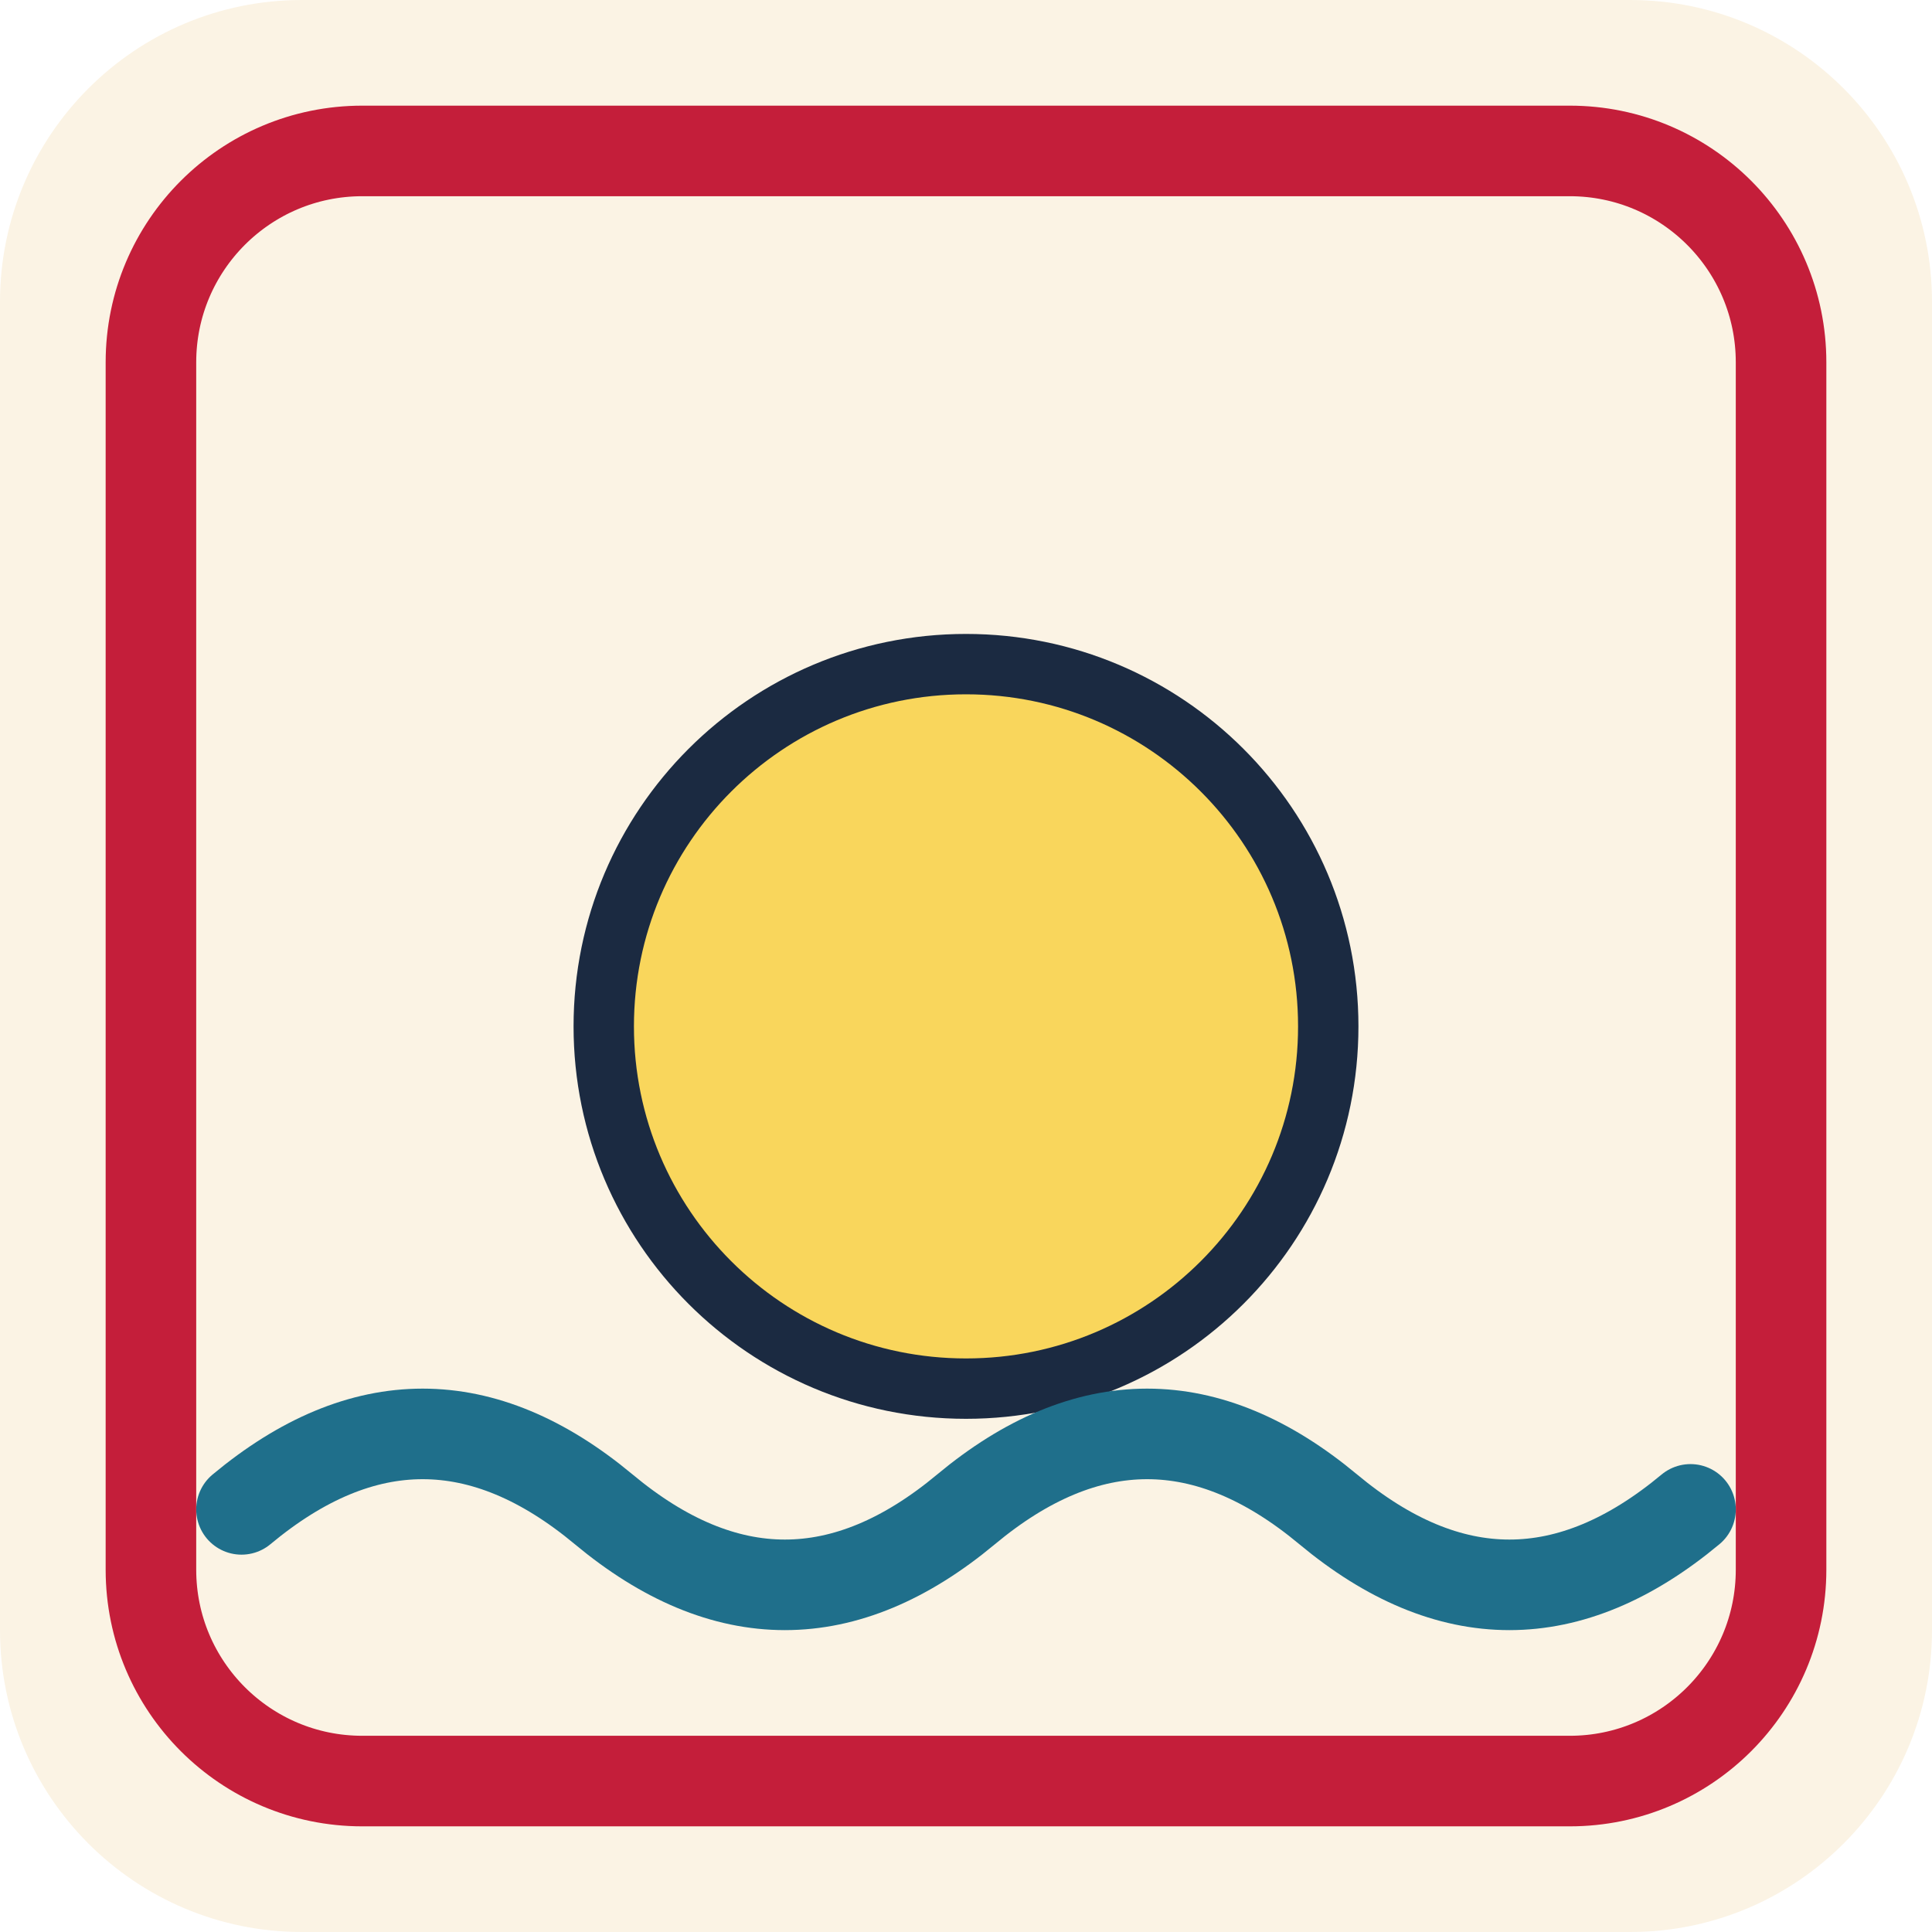
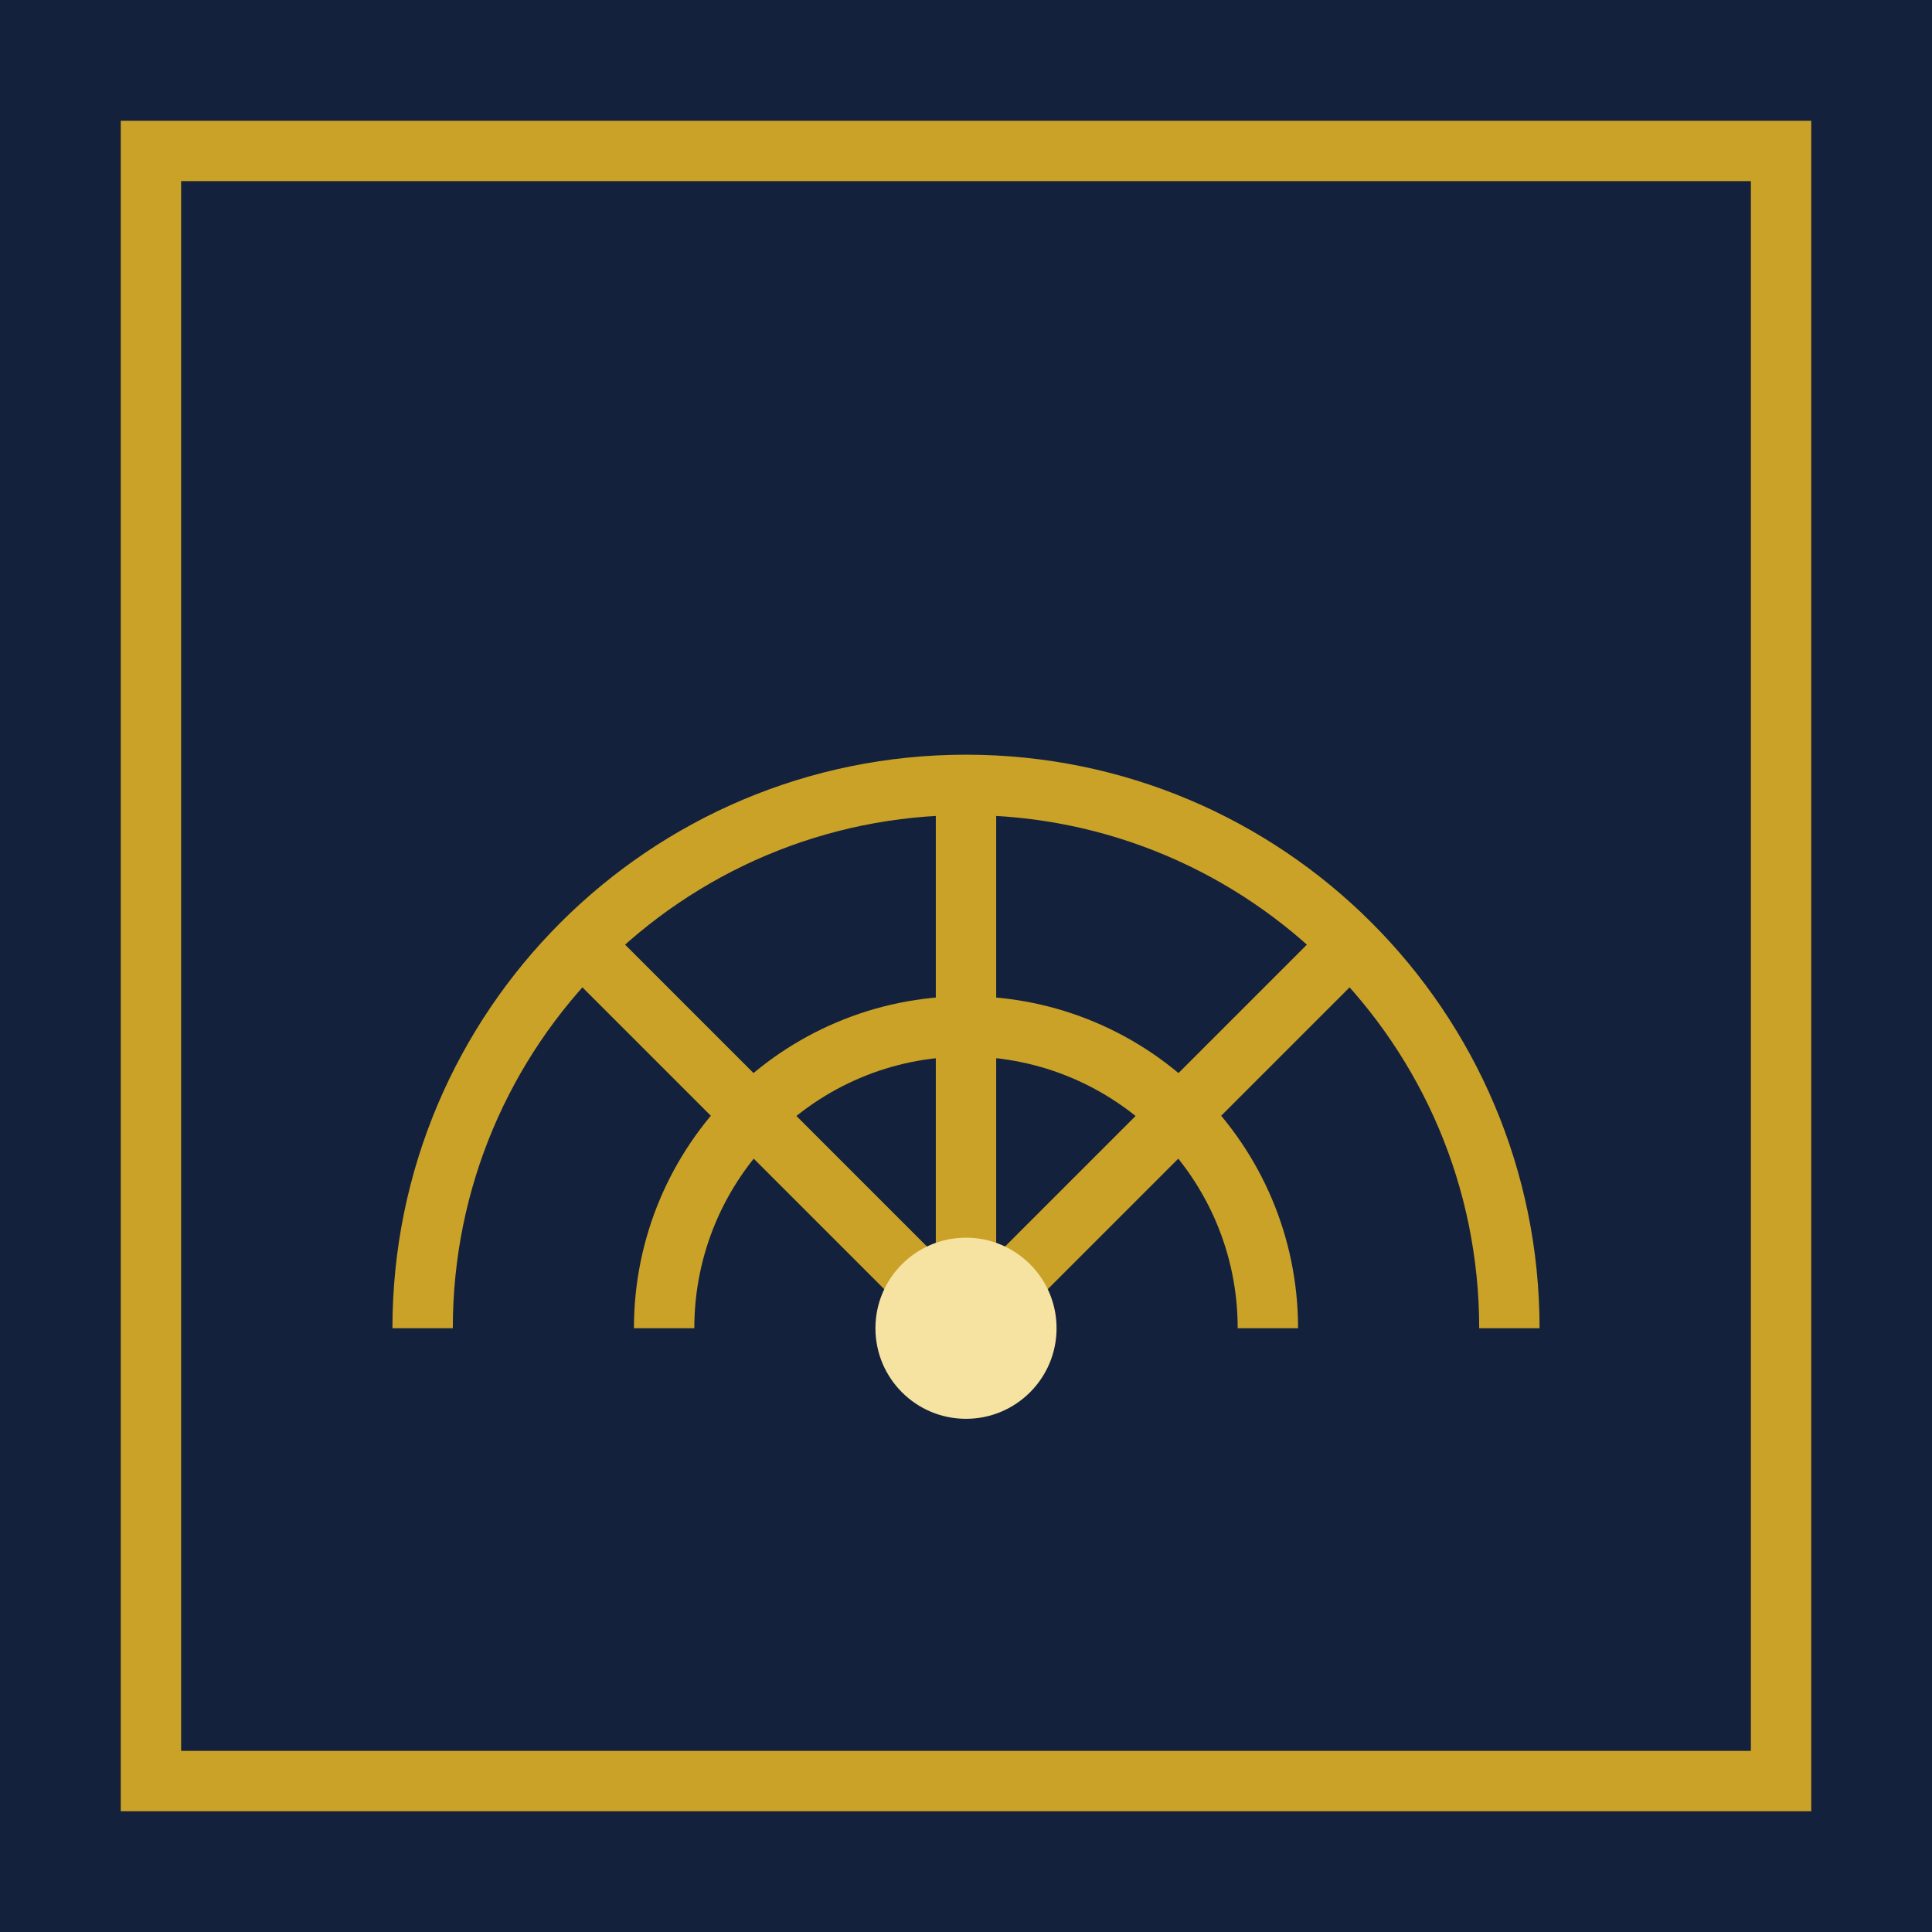
<svg xmlns="http://www.w3.org/2000/svg" viewBox="0 0 64 64">
-   <rect width="64" height="64" rx="10" fill="#FBF3E4" />
-   <rect x="5" y="5" width="54" height="54" rx="7" fill="none" stroke="#C41E3A" stroke-width="3" />
-   <circle cx="32" cy="34" r="12" fill="#F9D65C" stroke="#1B2A41" stroke-width="2" />
-   <path d="M8 50 q6-5 12 0 t12 0 t12 0 t12 0" fill="none" stroke="#1F6F8B" stroke-width="3" stroke-linecap="round" />
+   <rect width="64" height="64" fill="#14213D" />
+   <rect x="5" y="5" width="54" height="54" fill="none" stroke="#C9A227" stroke-width="2" />
+   <g fill="none" stroke="#C9A227" stroke-width="2">
+     <path d="M14 44 A18 18 0 0 1 50 44" />
+     <path d="M22 44 A10 10 0 0 1 42 44" />
+     <line x1="32" y1="44" x2="32" y2="26" />
+     <line x1="32" y1="44" x2="19" y2="31" />
+     <line x1="32" y1="44" x2="45" y2="31" />
+   </g>
+   <circle cx="32" cy="44" r="3" fill="#F6E3A1" />
</svg>
